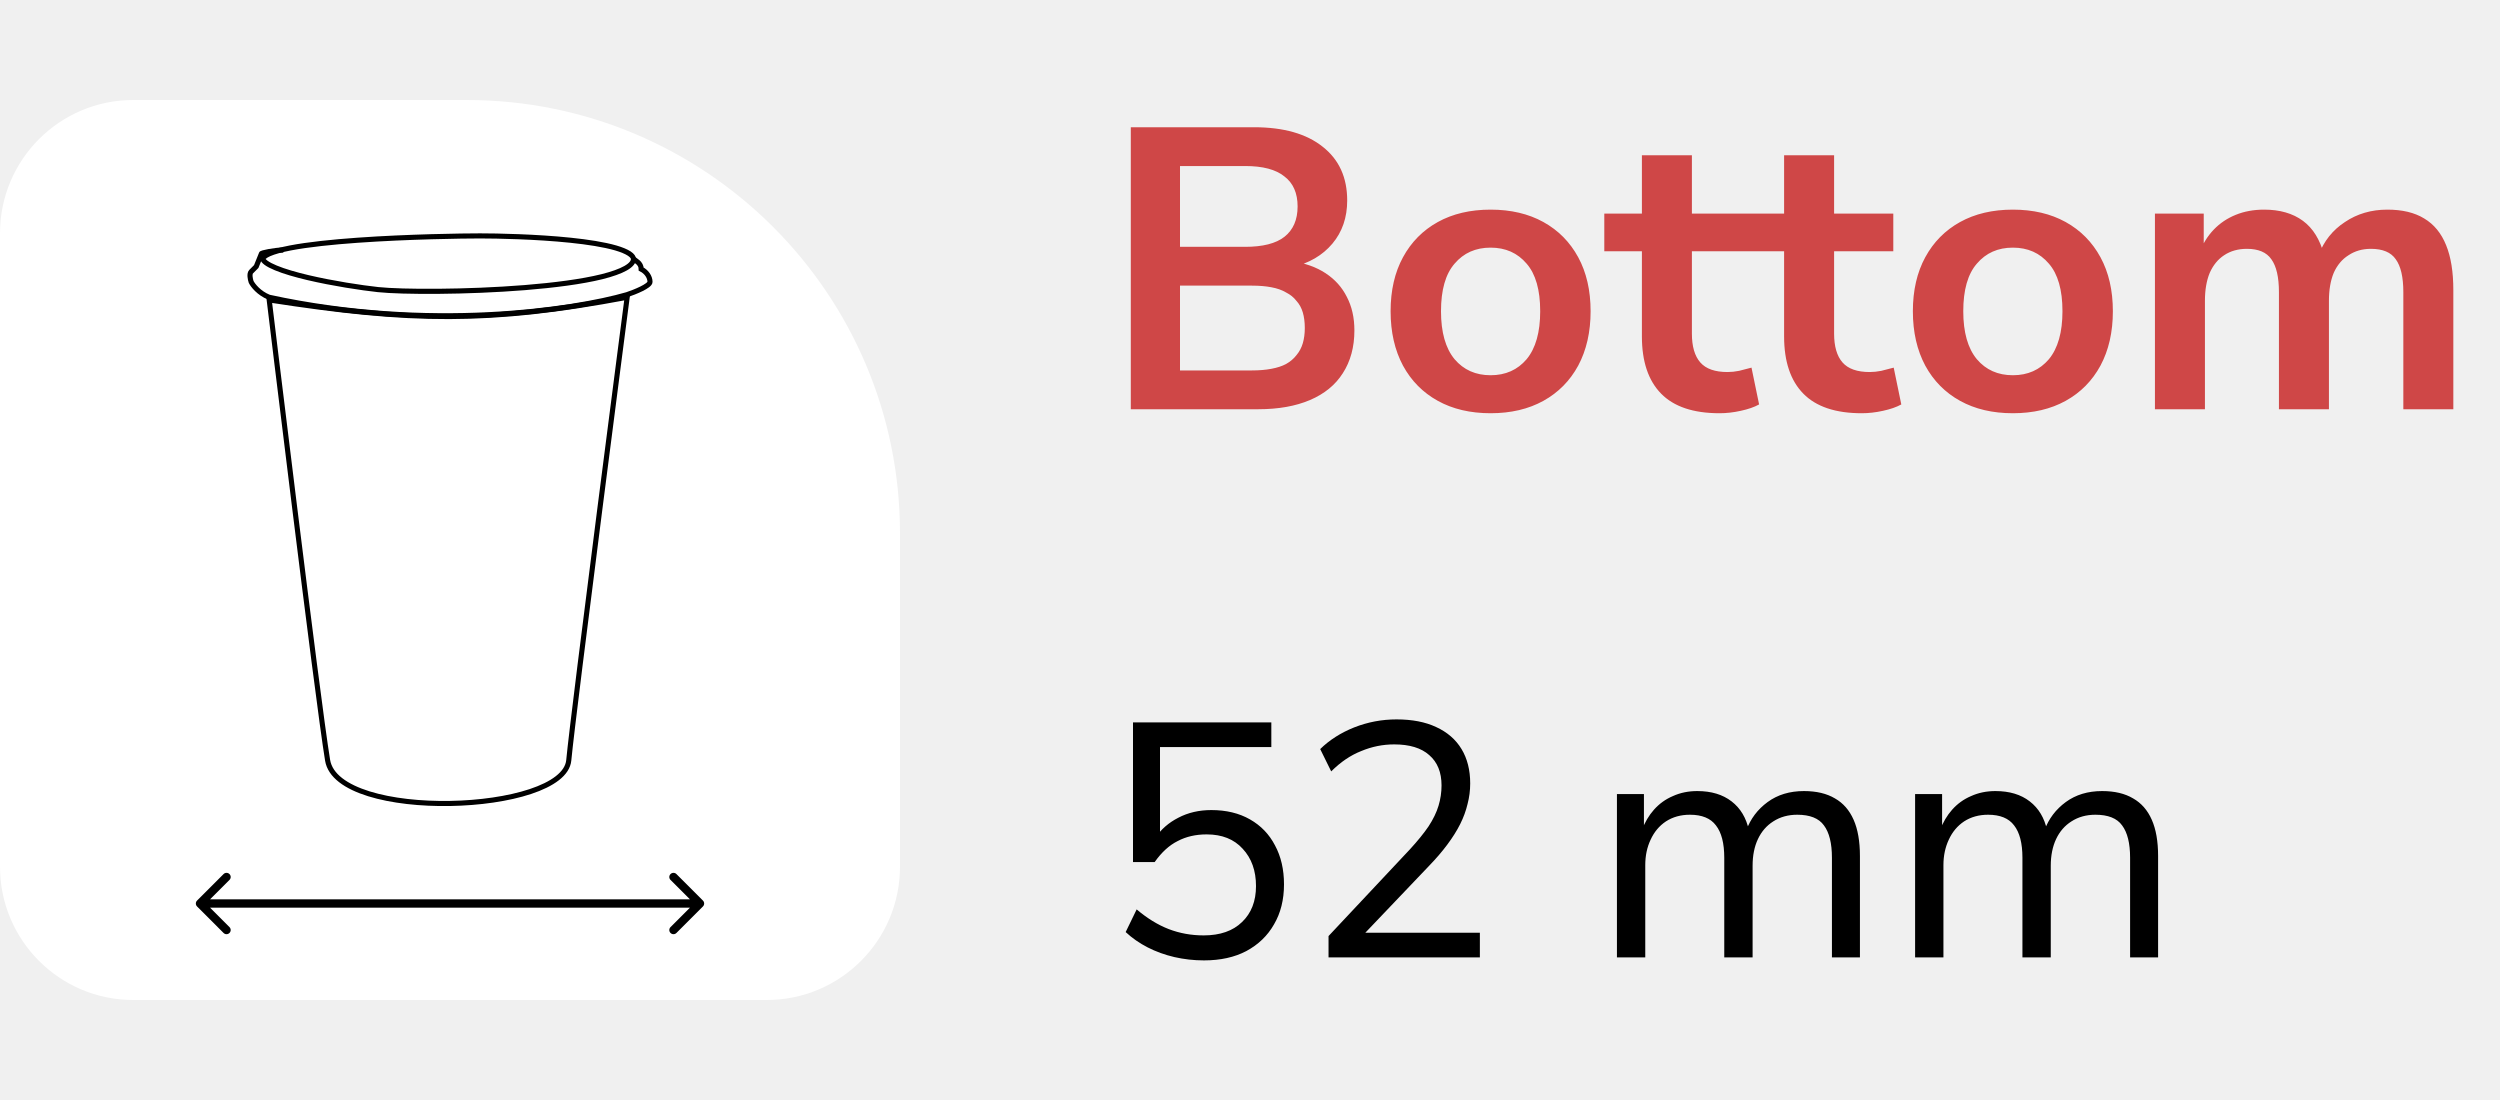
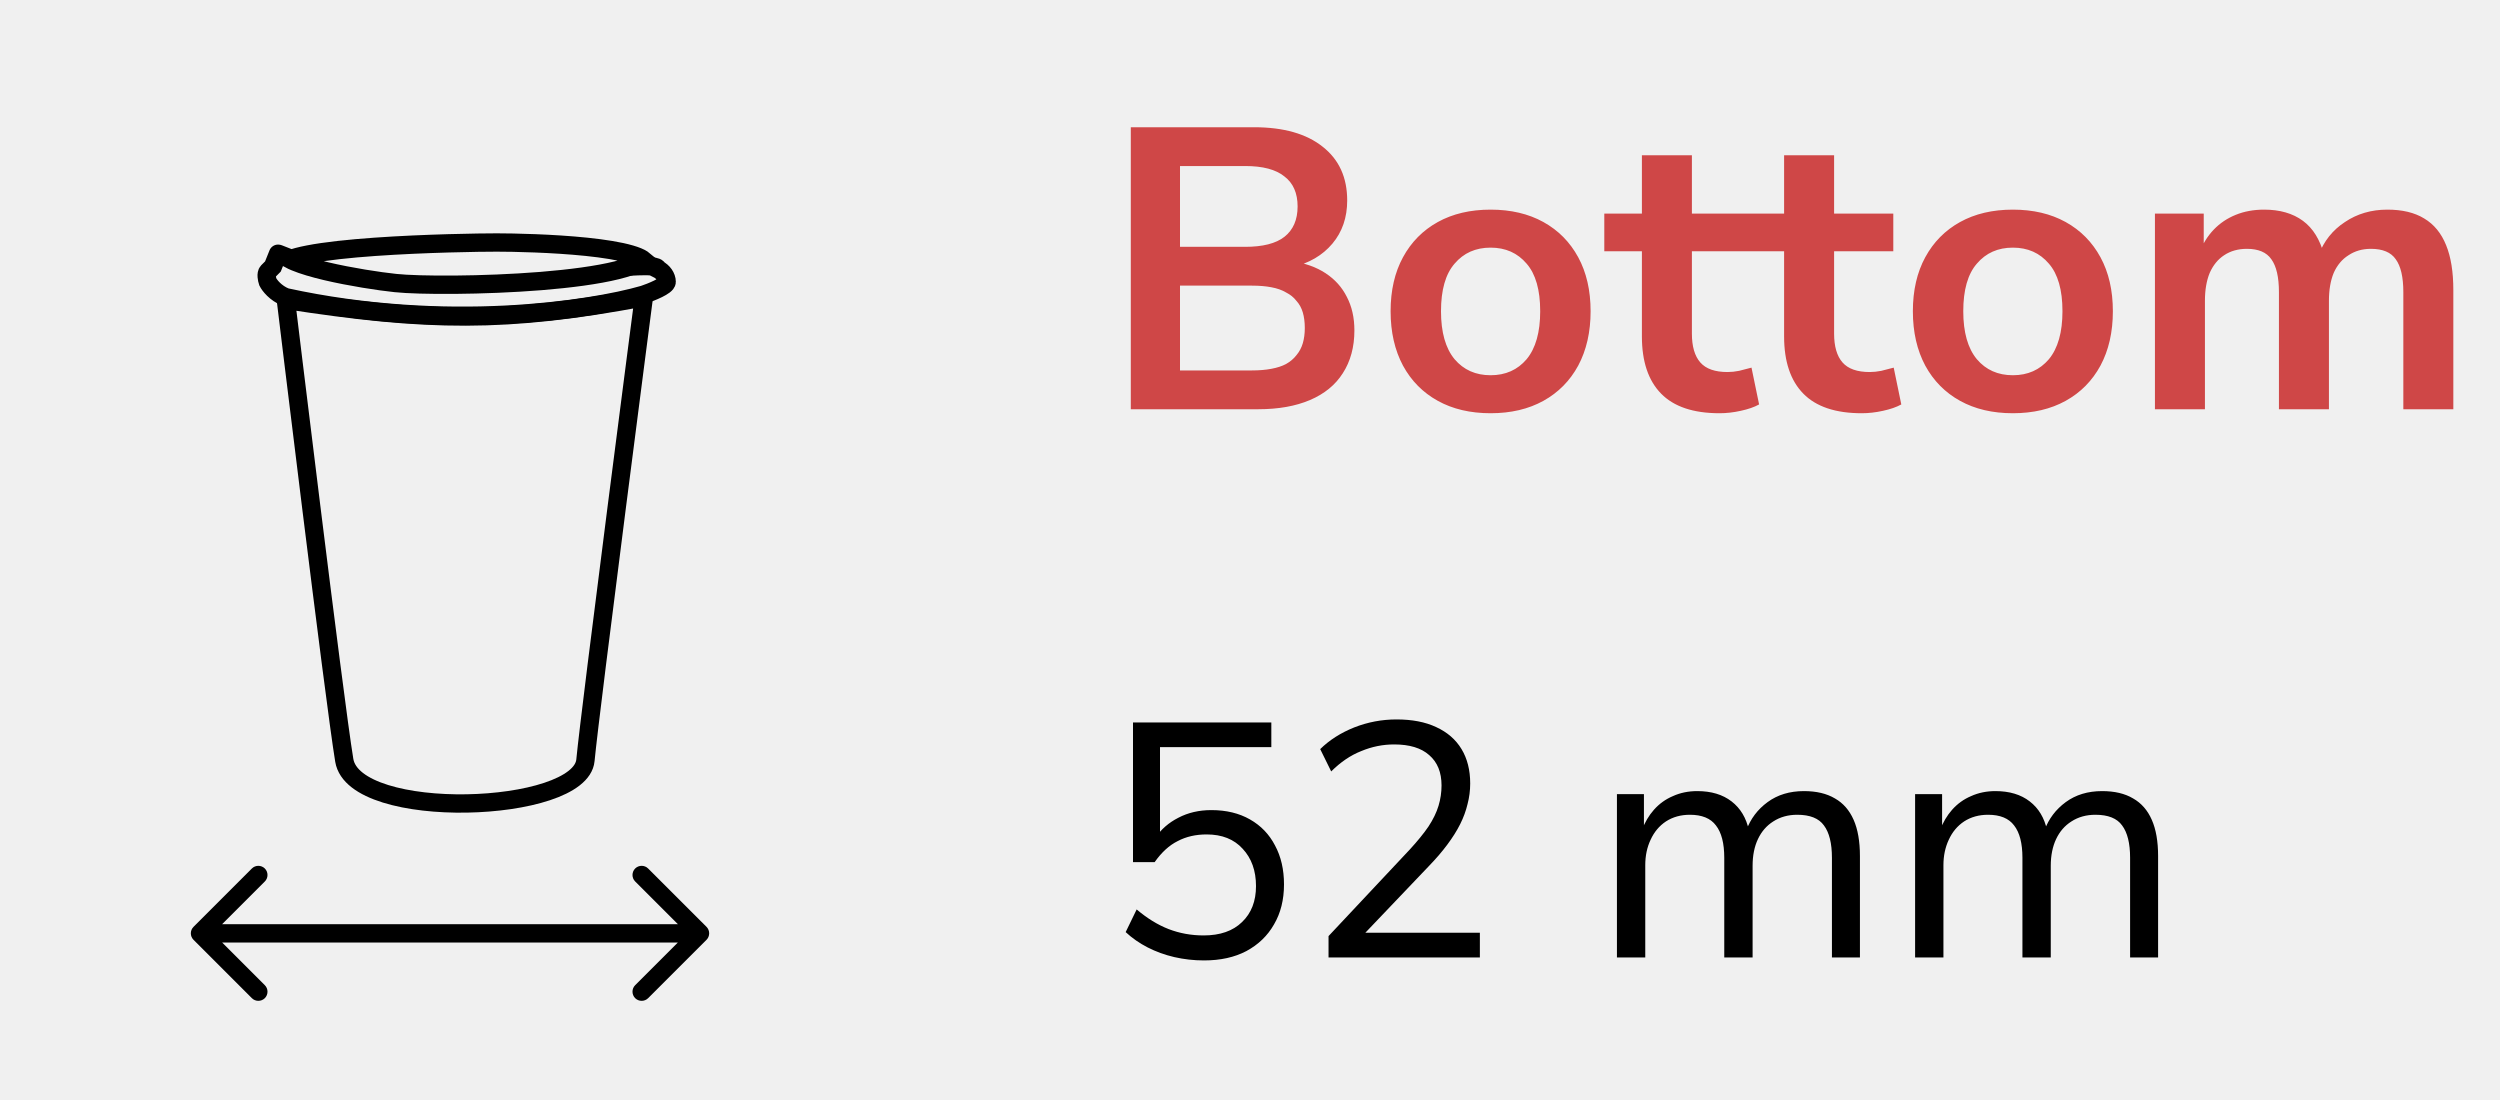
<svg xmlns="http://www.w3.org/2000/svg" width="75" height="33" viewBox="0 0 75 33" fill="none">
-   <path d="M0 7C0 4.791 1.791 3 4 3H14C21.18 3 27 8.82 27 16V26C27 28.209 25.209 30 23 30H4C1.791 30 0 28.209 0 26V7Z" fill="white" />
-   <path d="M17.063 22.809C17.216 21.203 18.815 8.918 18.815 8.918C14.665 9.697 12.311 9.654 8.076 8.998C8.076 8.998 9.523 20.962 9.828 22.809C10.133 24.656 16.911 24.415 17.063 22.809Z" stroke="black" stroke-width="0.153" />
-   <path d="M19.006 7.766C19.057 7.817 19.236 7.889 19.236 8.073C19.389 8.15 19.5 8.303 19.5 8.457C19.5 8.579 19.04 8.764 18.81 8.84C17.224 9.3 12.857 9.96 8.071 8.917C7.764 8.794 7.585 8.559 7.534 8.457C7.508 8.38 7.473 8.211 7.534 8.15C7.595 8.089 7.662 8.022 7.687 7.996L7.841 7.613C7.815 7.587 8.255 7.5 8.5 7.5" stroke="black" stroke-width="0.153" />
-   <path d="M14.401 7.077C14.909 7.077 16.075 7.099 17.114 7.207C17.634 7.261 18.118 7.336 18.471 7.438C18.648 7.49 18.786 7.547 18.879 7.608C18.973 7.671 19.004 7.726 19.004 7.773C19.004 7.855 18.939 7.948 18.77 8.045C18.604 8.139 18.36 8.225 18.057 8.301C17.451 8.451 16.624 8.557 15.748 8.628C13.996 8.769 12.064 8.764 11.342 8.688C10.839 8.634 9.98 8.503 9.237 8.328C8.866 8.24 8.526 8.142 8.276 8.038C8.151 7.986 8.051 7.935 7.982 7.884C7.916 7.835 7.89 7.795 7.883 7.768C7.885 7.754 7.893 7.734 7.92 7.709C7.952 7.679 8.004 7.647 8.077 7.614C8.224 7.55 8.439 7.491 8.707 7.439C9.241 7.336 9.967 7.261 10.727 7.207C12.247 7.099 13.894 7.077 14.401 7.077Z" stroke="black" stroke-width="0.153" />
-   <path d="M21.088 27.194C21.137 27.145 21.137 27.066 21.088 27.017L20.293 26.222C20.244 26.173 20.165 26.173 20.116 26.222C20.067 26.27 20.067 26.349 20.116 26.398L20.823 27.105L20.116 27.813C20.067 27.861 20.067 27.941 20.116 27.989C20.165 28.038 20.244 28.038 20.293 27.989L21.088 27.194ZM5.912 27.017C5.863 27.066 5.863 27.145 5.912 27.194L6.707 27.989C6.756 28.038 6.835 28.038 6.884 27.989C6.933 27.941 6.933 27.861 6.884 27.813L6.177 27.105L6.884 26.398C6.933 26.349 6.933 26.27 6.884 26.222C6.835 26.173 6.756 26.173 6.707 26.222L5.912 27.017ZM21 27.105V26.98L6 26.98V27.105V27.23L21 27.23V27.105Z" fill="black" />
+   <path d="M21.195 28.195C21.302 28.087 21.302 27.913 21.195 27.805L19.444 26.055C19.337 25.948 19.163 25.948 19.055 26.055C18.948 26.163 18.948 26.337 19.055 26.444L20.611 28L19.055 29.556C18.948 29.663 18.948 29.837 19.055 29.945C19.163 30.052 19.337 30.052 19.444 29.945L21.195 28.195ZM5.806 27.805C5.698 27.913 5.698 28.087 5.806 28.195L7.556 29.945C7.663 30.052 7.837 30.052 7.945 29.945C8.052 29.837 8.052 29.663 7.945 29.556L6.389 28L7.945 26.444C8.052 26.337 8.052 26.163 7.945 26.055C7.837 25.948 7.663 25.948 7.556 26.055L5.806 27.805ZM21 28V27.725L6 27.725V28V28.275L21 28.275V28Z" fill="black" />
+   <path d="M17.563 22.809C17.716 21.203 19.315 8.918 19.315 8.918C15.165 9.697 12.811 9.654 8.576 8.998C8.576 8.998 10.023 20.962 10.328 22.809C10.633 24.656 17.411 24.415 17.563 22.809Z" stroke="black" stroke-width="0.55" />
+   <path d="M18.5 8C18.551 8.051 19.736 7.889 19.736 8.073C19.889 8.149 20 8.303 20 8.456C20 8.579 19.54 8.763 19.31 8.84C17.724 9.3 13.357 9.96 8.571 8.916C8.264 8.794 8.085 8.559 8.034 8.456C8.008 8.38 7.973 8.211 8.034 8.149C8.095 8.088 8.162 8.022 8.187 7.996L8.341 7.612C8.315 7.587 9.255 8 9.5 8" stroke="black" stroke-width="0.55" />
+   <path d="M14.901 7.275C15.405 7.275 16.564 7.298 17.594 7.404C18.111 7.458 18.58 7.531 18.915 7.629C19.084 7.678 19.201 7.728 19.269 7.773C19.276 7.778 19.281 7.784 19.286 7.788C19.268 7.807 19.235 7.837 19.171 7.873C19.029 7.954 18.806 8.034 18.509 8.107C17.918 8.254 17.104 8.36 16.231 8.431C14.486 8.571 12.568 8.566 11.863 8.491C11.367 8.439 10.516 8.309 9.782 8.136C9.414 8.049 9.088 7.953 8.853 7.855C8.79 7.83 8.737 7.804 8.694 7.781C8.821 7.731 9.006 7.681 9.245 7.635C9.767 7.533 10.483 7.459 11.241 7.405C12.755 7.298 14.397 7.275 14.901 7.275Z" stroke="black" stroke-width="0.55" />
  <path d="M33.924 12.277V3.817H37.62C38.508 3.817 39.196 4.013 39.684 4.405C40.172 4.789 40.416 5.325 40.416 6.013C40.416 6.525 40.268 6.957 39.972 7.309C39.676 7.661 39.272 7.897 38.76 8.017V7.837C39.152 7.893 39.488 8.013 39.768 8.197C40.048 8.381 40.26 8.617 40.404 8.905C40.556 9.193 40.632 9.529 40.632 9.913C40.632 10.409 40.516 10.837 40.284 11.197C40.06 11.549 39.732 11.817 39.3 12.001C38.868 12.185 38.352 12.277 37.752 12.277H33.924ZM35.4 11.113H37.56C37.776 11.113 37.968 11.097 38.136 11.065C38.312 11.033 38.46 10.985 38.58 10.921C38.708 10.849 38.812 10.761 38.892 10.657C38.98 10.553 39.044 10.433 39.084 10.297C39.124 10.161 39.144 10.009 39.144 9.841C39.144 9.665 39.124 9.509 39.084 9.373C39.044 9.237 38.98 9.121 38.892 9.025C38.812 8.921 38.708 8.837 38.58 8.773C38.46 8.701 38.312 8.649 38.136 8.617C37.968 8.585 37.776 8.569 37.56 8.569H35.4V11.113ZM35.4 7.405H37.356C37.884 7.405 38.276 7.305 38.532 7.105C38.796 6.897 38.928 6.593 38.928 6.193C38.928 5.793 38.796 5.493 38.532 5.293C38.276 5.085 37.884 4.981 37.356 4.981H35.4V7.405ZM44.718 12.397C44.11 12.397 43.582 12.273 43.134 12.025C42.686 11.777 42.338 11.425 42.09 10.969C41.842 10.505 41.718 9.961 41.718 9.337C41.718 8.713 41.842 8.173 42.09 7.717C42.338 7.261 42.686 6.909 43.134 6.661C43.582 6.413 44.11 6.289 44.718 6.289C45.326 6.289 45.854 6.413 46.302 6.661C46.75 6.909 47.098 7.261 47.346 7.717C47.594 8.173 47.718 8.713 47.718 9.337C47.718 9.961 47.594 10.505 47.346 10.969C47.098 11.425 46.75 11.777 46.302 12.025C45.854 12.273 45.326 12.397 44.718 12.397ZM44.718 11.257C45.166 11.257 45.526 11.097 45.798 10.777C46.07 10.449 46.206 9.969 46.206 9.337C46.206 8.697 46.07 8.221 45.798 7.909C45.526 7.589 45.166 7.429 44.718 7.429C44.27 7.429 43.91 7.589 43.638 7.909C43.366 8.221 43.23 8.697 43.23 9.337C43.23 9.969 43.366 10.449 43.638 10.777C43.91 11.097 44.27 11.257 44.718 11.257ZM51.585 12.397C50.801 12.397 50.217 12.201 49.833 11.809C49.449 11.417 49.257 10.845 49.257 10.093V7.537H48.129V6.409H49.257V4.657H50.757V6.409H52.533V7.537H50.757V10.009C50.757 10.393 50.841 10.681 51.009 10.873C51.177 11.065 51.449 11.161 51.825 11.161C51.937 11.161 52.053 11.149 52.173 11.125C52.293 11.093 52.417 11.061 52.545 11.029L52.773 12.133C52.629 12.213 52.445 12.277 52.221 12.325C52.005 12.373 51.793 12.397 51.585 12.397ZM55.851 12.397C55.067 12.397 54.483 12.201 54.099 11.809C53.715 11.417 53.523 10.845 53.523 10.093V7.537H52.395V6.409H53.523V4.657H55.023V6.409H56.799V7.537H55.023V10.009C55.023 10.393 55.107 10.681 55.275 10.873C55.443 11.065 55.715 11.161 56.091 11.161C56.203 11.161 56.319 11.149 56.439 11.125C56.559 11.093 56.683 11.061 56.811 11.029L57.039 12.133C56.895 12.213 56.711 12.277 56.487 12.325C56.271 12.373 56.059 12.397 55.851 12.397ZM60.386 12.397C59.778 12.397 59.25 12.273 58.802 12.025C58.354 11.777 58.006 11.425 57.758 10.969C57.51 10.505 57.386 9.961 57.386 9.337C57.386 8.713 57.51 8.173 57.758 7.717C58.006 7.261 58.354 6.909 58.802 6.661C59.25 6.413 59.778 6.289 60.386 6.289C60.994 6.289 61.522 6.413 61.97 6.661C62.418 6.909 62.766 7.261 63.014 7.717C63.262 8.173 63.386 8.713 63.386 9.337C63.386 9.961 63.262 10.505 63.014 10.969C62.766 11.425 62.418 11.777 61.97 12.025C61.522 12.273 60.994 12.397 60.386 12.397ZM60.386 11.257C60.834 11.257 61.194 11.097 61.466 10.777C61.738 10.449 61.874 9.969 61.874 9.337C61.874 8.697 61.738 8.221 61.466 7.909C61.194 7.589 60.834 7.429 60.386 7.429C59.938 7.429 59.578 7.589 59.306 7.909C59.034 8.221 58.898 8.697 58.898 9.337C58.898 9.969 59.034 10.449 59.306 10.777C59.578 11.097 59.938 11.257 60.386 11.257ZM64.648 12.277V6.409H66.112V7.585H65.98C66.084 7.313 66.228 7.081 66.412 6.889C66.596 6.697 66.816 6.549 67.072 6.445C67.328 6.341 67.612 6.289 67.924 6.289C68.396 6.289 68.784 6.401 69.088 6.625C69.392 6.849 69.604 7.193 69.724 7.657H69.556C69.716 7.233 69.98 6.901 70.348 6.661C70.716 6.413 71.14 6.289 71.62 6.289C72.068 6.289 72.436 6.377 72.724 6.553C73.02 6.729 73.24 6.997 73.384 7.357C73.528 7.709 73.6 8.157 73.6 8.701V12.277H72.1V8.761C72.1 8.313 72.024 7.985 71.872 7.777C71.728 7.569 71.48 7.465 71.128 7.465C70.872 7.465 70.648 7.529 70.456 7.657C70.264 7.777 70.116 7.953 70.012 8.185C69.916 8.417 69.868 8.697 69.868 9.025V12.277H68.368V8.761C68.368 8.313 68.292 7.985 68.14 7.777C67.996 7.569 67.752 7.465 67.408 7.465C67.144 7.465 66.916 7.529 66.724 7.657C66.54 7.777 66.396 7.953 66.292 8.185C66.196 8.417 66.148 8.697 66.148 9.025V12.277H64.648Z" fill="#CF4747" />
-   <path d="M36.12 28.812C35.813 28.812 35.517 28.778 35.23 28.712C34.943 28.645 34.677 28.548 34.43 28.422C34.183 28.295 33.963 28.142 33.77 27.962L34.1 27.282C34.413 27.548 34.733 27.745 35.06 27.872C35.387 27.998 35.737 28.062 36.11 28.062C36.603 28.062 36.987 27.928 37.26 27.662C37.54 27.395 37.68 27.035 37.68 26.582C37.68 26.122 37.547 25.748 37.28 25.462C37.02 25.175 36.66 25.032 36.2 25.032C35.873 25.032 35.583 25.098 35.33 25.232C35.077 25.358 34.847 25.568 34.64 25.862H33.99V21.672H38.14V22.412H34.8V25.132H34.66C34.833 24.878 35.063 24.678 35.35 24.532C35.643 24.378 35.973 24.302 36.34 24.302C36.787 24.302 37.173 24.395 37.5 24.582C37.827 24.768 38.077 25.028 38.25 25.362C38.43 25.695 38.52 26.085 38.52 26.532C38.52 26.992 38.42 27.392 38.22 27.732C38.027 28.072 37.75 28.338 37.39 28.532C37.037 28.718 36.613 28.812 36.12 28.812ZM39.856 28.722V28.082L42.296 25.482C42.529 25.228 42.716 24.998 42.856 24.792C42.996 24.578 43.096 24.372 43.156 24.172C43.216 23.972 43.246 23.768 43.246 23.562C43.246 23.168 43.123 22.865 42.876 22.652C42.636 22.438 42.286 22.332 41.826 22.332C41.486 22.332 41.156 22.398 40.836 22.532C40.516 22.658 40.216 22.862 39.936 23.142L39.606 22.472C39.886 22.198 40.226 21.982 40.626 21.822C41.033 21.662 41.456 21.582 41.896 21.582C42.363 21.582 42.759 21.658 43.086 21.812C43.419 21.965 43.673 22.185 43.846 22.472C44.019 22.758 44.106 23.102 44.106 23.502C44.106 23.715 44.079 23.922 44.026 24.122C43.979 24.322 43.906 24.522 43.806 24.722C43.706 24.922 43.576 25.128 43.416 25.342C43.263 25.548 43.079 25.762 42.866 25.982L40.826 28.122V27.982H44.396V28.722H39.856ZM48.508 28.722V23.822H49.318V24.902H49.258C49.345 24.668 49.465 24.465 49.618 24.292C49.778 24.112 49.968 23.975 50.188 23.882C50.408 23.782 50.651 23.732 50.918 23.732C51.338 23.732 51.681 23.835 51.948 24.042C52.215 24.248 52.388 24.538 52.468 24.912H52.388C52.515 24.565 52.728 24.282 53.028 24.062C53.328 23.842 53.691 23.732 54.118 23.732C54.491 23.732 54.801 23.805 55.048 23.952C55.295 24.092 55.481 24.305 55.608 24.592C55.735 24.878 55.798 25.242 55.798 25.682V28.722H54.958V25.732C54.958 25.298 54.878 24.975 54.718 24.762C54.565 24.548 54.298 24.442 53.918 24.442C53.645 24.442 53.405 24.508 53.198 24.642C52.998 24.768 52.845 24.945 52.738 25.172C52.631 25.398 52.578 25.665 52.578 25.972V28.722H51.728V25.732C51.728 25.298 51.645 24.975 51.478 24.762C51.318 24.548 51.058 24.442 50.698 24.442C50.425 24.442 50.185 24.508 49.978 24.642C49.778 24.775 49.625 24.958 49.518 25.192C49.411 25.418 49.358 25.672 49.358 25.952V28.722H48.508ZM57.453 28.722V23.822H58.263V24.902H58.203C58.29 24.668 58.41 24.465 58.563 24.292C58.723 24.112 58.913 23.975 59.133 23.882C59.353 23.782 59.597 23.732 59.863 23.732C60.283 23.732 60.627 23.835 60.893 24.042C61.16 24.248 61.333 24.538 61.413 24.912H61.333C61.46 24.565 61.673 24.282 61.973 24.062C62.273 23.842 62.637 23.732 63.063 23.732C63.437 23.732 63.747 23.805 63.993 23.952C64.24 24.092 64.427 24.305 64.553 24.592C64.68 24.878 64.743 25.242 64.743 25.682V28.722H63.903V25.732C63.903 25.298 63.823 24.975 63.663 24.762C63.51 24.548 63.243 24.442 62.863 24.442C62.59 24.442 62.35 24.508 62.143 24.642C61.943 24.768 61.79 24.945 61.683 25.172C61.577 25.398 61.523 25.665 61.523 25.972V28.722H60.673V25.732C60.673 25.298 60.59 24.975 60.423 24.762C60.263 24.548 60.003 24.442 59.643 24.442C59.37 24.442 59.13 24.508 58.923 24.642C58.723 24.775 58.57 24.958 58.463 25.192C58.357 25.418 58.303 25.672 58.303 25.952V28.722H57.453Z" fill="black" />
+   <path d="M36.12 28.813C35.813 28.813 35.517 28.779 35.23 28.713C34.943 28.646 34.677 28.549 34.43 28.423C34.183 28.296 33.963 28.143 33.77 27.963L34.1 27.283C34.413 27.549 34.733 27.746 35.06 27.873C35.387 27.999 35.737 28.063 36.11 28.063C36.603 28.063 36.987 27.929 37.26 27.663C37.54 27.396 37.68 27.036 37.68 26.583C37.68 26.123 37.547 25.749 37.28 25.463C37.02 25.176 36.66 25.033 36.2 25.033C35.873 25.033 35.583 25.099 35.33 25.233C35.077 25.359 34.847 25.569 34.64 25.863H33.99V21.673H38.14V22.413H34.8V25.133H34.66C34.833 24.879 35.063 24.679 35.35 24.533C35.643 24.379 35.973 24.303 36.34 24.303C36.787 24.303 37.173 24.396 37.5 24.583C37.827 24.769 38.077 25.029 38.25 25.363C38.43 25.696 38.52 26.086 38.52 26.533C38.52 26.993 38.42 27.393 38.22 27.733C38.027 28.073 37.75 28.339 37.39 28.533C37.037 28.719 36.613 28.813 36.12 28.813ZM39.856 28.723V28.083L42.296 25.483C42.529 25.229 42.716 24.999 42.856 24.793C42.996 24.579 43.096 24.373 43.156 24.173C43.216 23.973 43.246 23.769 43.246 23.563C43.246 23.169 43.123 22.866 42.876 22.653C42.636 22.439 42.286 22.333 41.826 22.333C41.486 22.333 41.156 22.399 40.836 22.533C40.516 22.659 40.216 22.863 39.936 23.143L39.606 22.473C39.886 22.199 40.226 21.983 40.626 21.823C41.033 21.663 41.456 21.583 41.896 21.583C42.363 21.583 42.759 21.659 43.086 21.813C43.419 21.966 43.673 22.186 43.846 22.473C44.019 22.759 44.106 23.103 44.106 23.503C44.106 23.716 44.079 23.923 44.026 24.123C43.979 24.323 43.906 24.523 43.806 24.723C43.706 24.923 43.576 25.129 43.416 25.343C43.263 25.549 43.079 25.763 42.866 25.983L40.826 28.123V27.983H44.396V28.723H39.856ZM48.508 28.723V23.823H49.318V24.903H49.258C49.345 24.669 49.465 24.466 49.618 24.293C49.778 24.113 49.968 23.976 50.188 23.883C50.408 23.783 50.651 23.733 50.918 23.733C51.338 23.733 51.681 23.836 51.948 24.043C52.215 24.249 52.388 24.539 52.468 24.913H52.388C52.515 24.566 52.728 24.283 53.028 24.063C53.328 23.843 53.691 23.733 54.118 23.733C54.491 23.733 54.801 23.806 55.048 23.953C55.295 24.093 55.481 24.306 55.608 24.593C55.735 24.879 55.798 25.243 55.798 25.683V28.723H54.958V25.733C54.958 25.299 54.878 24.976 54.718 24.763C54.565 24.549 54.298 24.443 53.918 24.443C53.645 24.443 53.405 24.509 53.198 24.643C52.998 24.769 52.845 24.946 52.738 25.173C52.631 25.399 52.578 25.666 52.578 25.973V28.723H51.728V25.733C51.728 25.299 51.645 24.976 51.478 24.763C51.318 24.549 51.058 24.443 50.698 24.443C50.425 24.443 50.185 24.509 49.978 24.643C49.778 24.776 49.625 24.959 49.518 25.193C49.411 25.419 49.358 25.673 49.358 25.953V28.723H48.508ZM57.453 28.723V23.823H58.263V24.903H58.203C58.29 24.669 58.41 24.466 58.563 24.293C58.723 24.113 58.913 23.976 59.133 23.883C59.353 23.783 59.597 23.733 59.863 23.733C60.283 23.733 60.627 23.836 60.893 24.043C61.16 24.249 61.333 24.539 61.413 24.913H61.333C61.46 24.566 61.673 24.283 61.973 24.063C62.273 23.843 62.637 23.733 63.063 23.733C63.437 23.733 63.747 23.806 63.993 23.953C64.24 24.093 64.427 24.306 64.553 24.593C64.68 24.879 64.743 25.243 64.743 25.683V28.723H63.903V25.733C63.903 25.299 63.823 24.976 63.663 24.763C63.51 24.549 63.243 24.443 62.863 24.443C62.59 24.443 62.35 24.509 62.143 24.643C61.943 24.769 61.79 24.946 61.683 25.173C61.577 25.399 61.523 25.666 61.523 25.973V28.723H60.673V25.733C60.673 25.299 60.59 24.976 60.423 24.763C60.263 24.549 60.003 24.443 59.643 24.443C59.37 24.443 59.13 24.509 58.923 24.643C58.723 24.776 58.57 24.959 58.463 25.193C58.357 25.419 58.303 25.673 58.303 25.953V28.723H57.453Z" fill="black" />
</svg>
